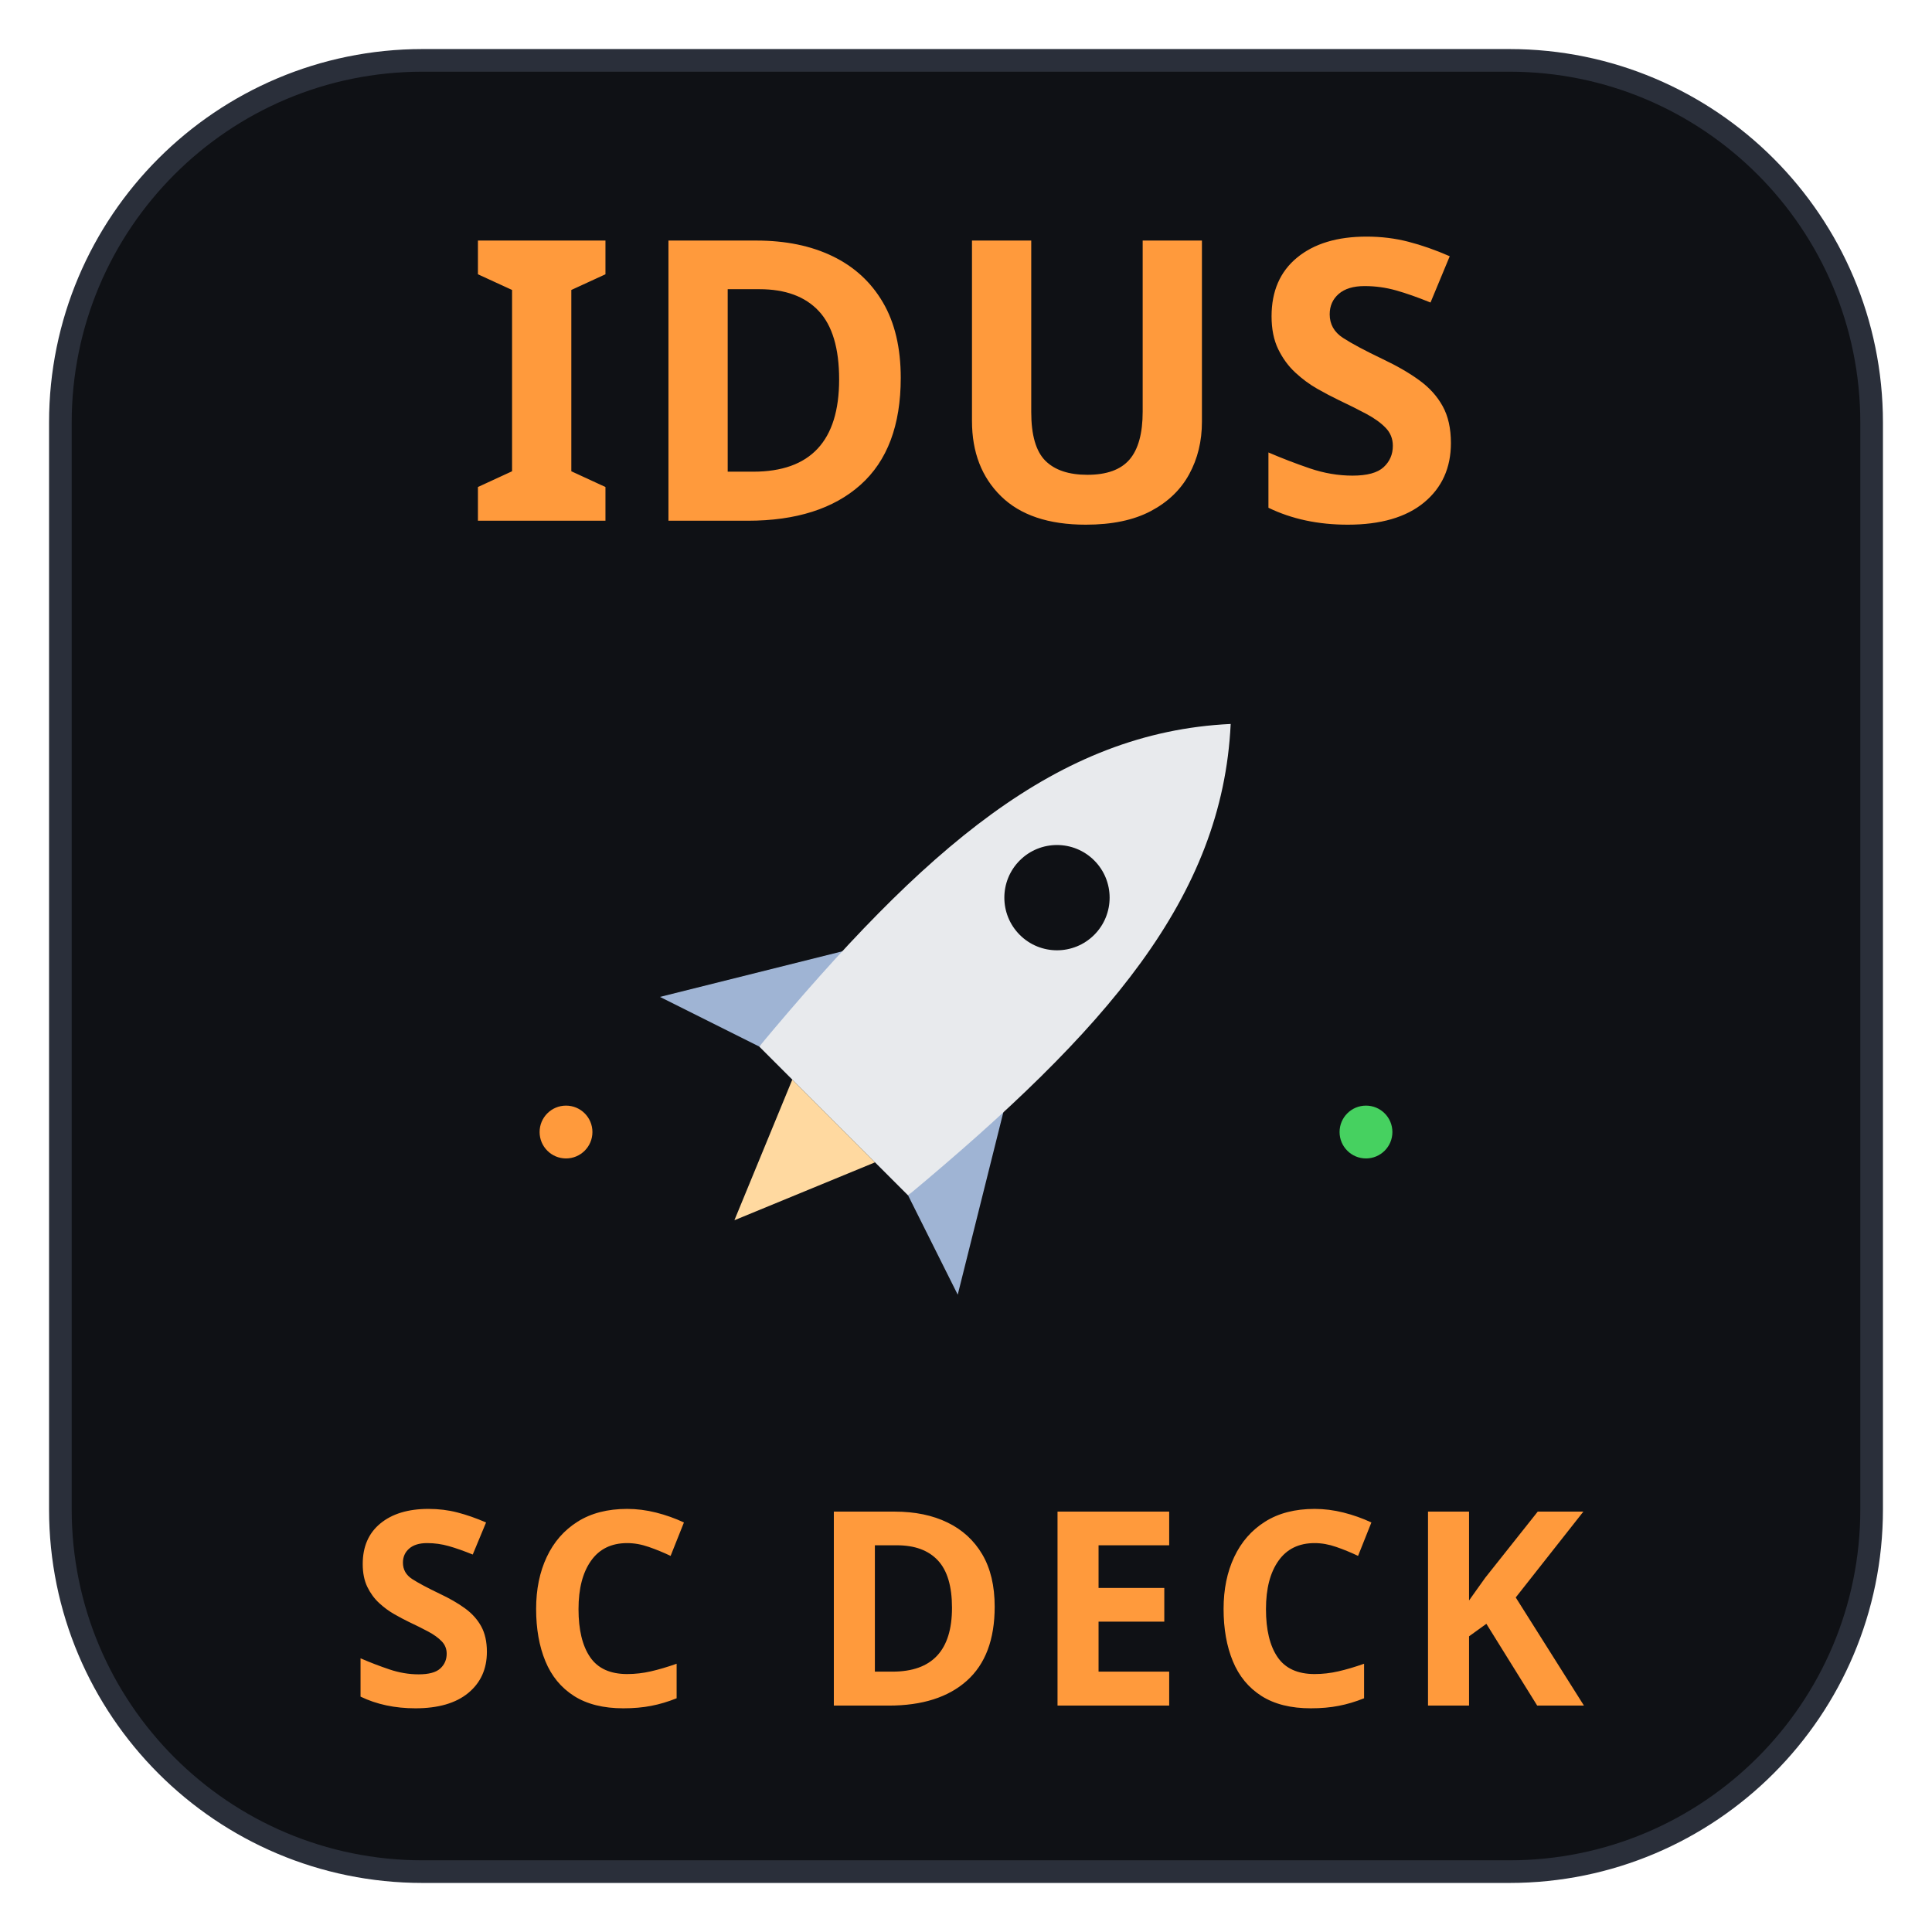
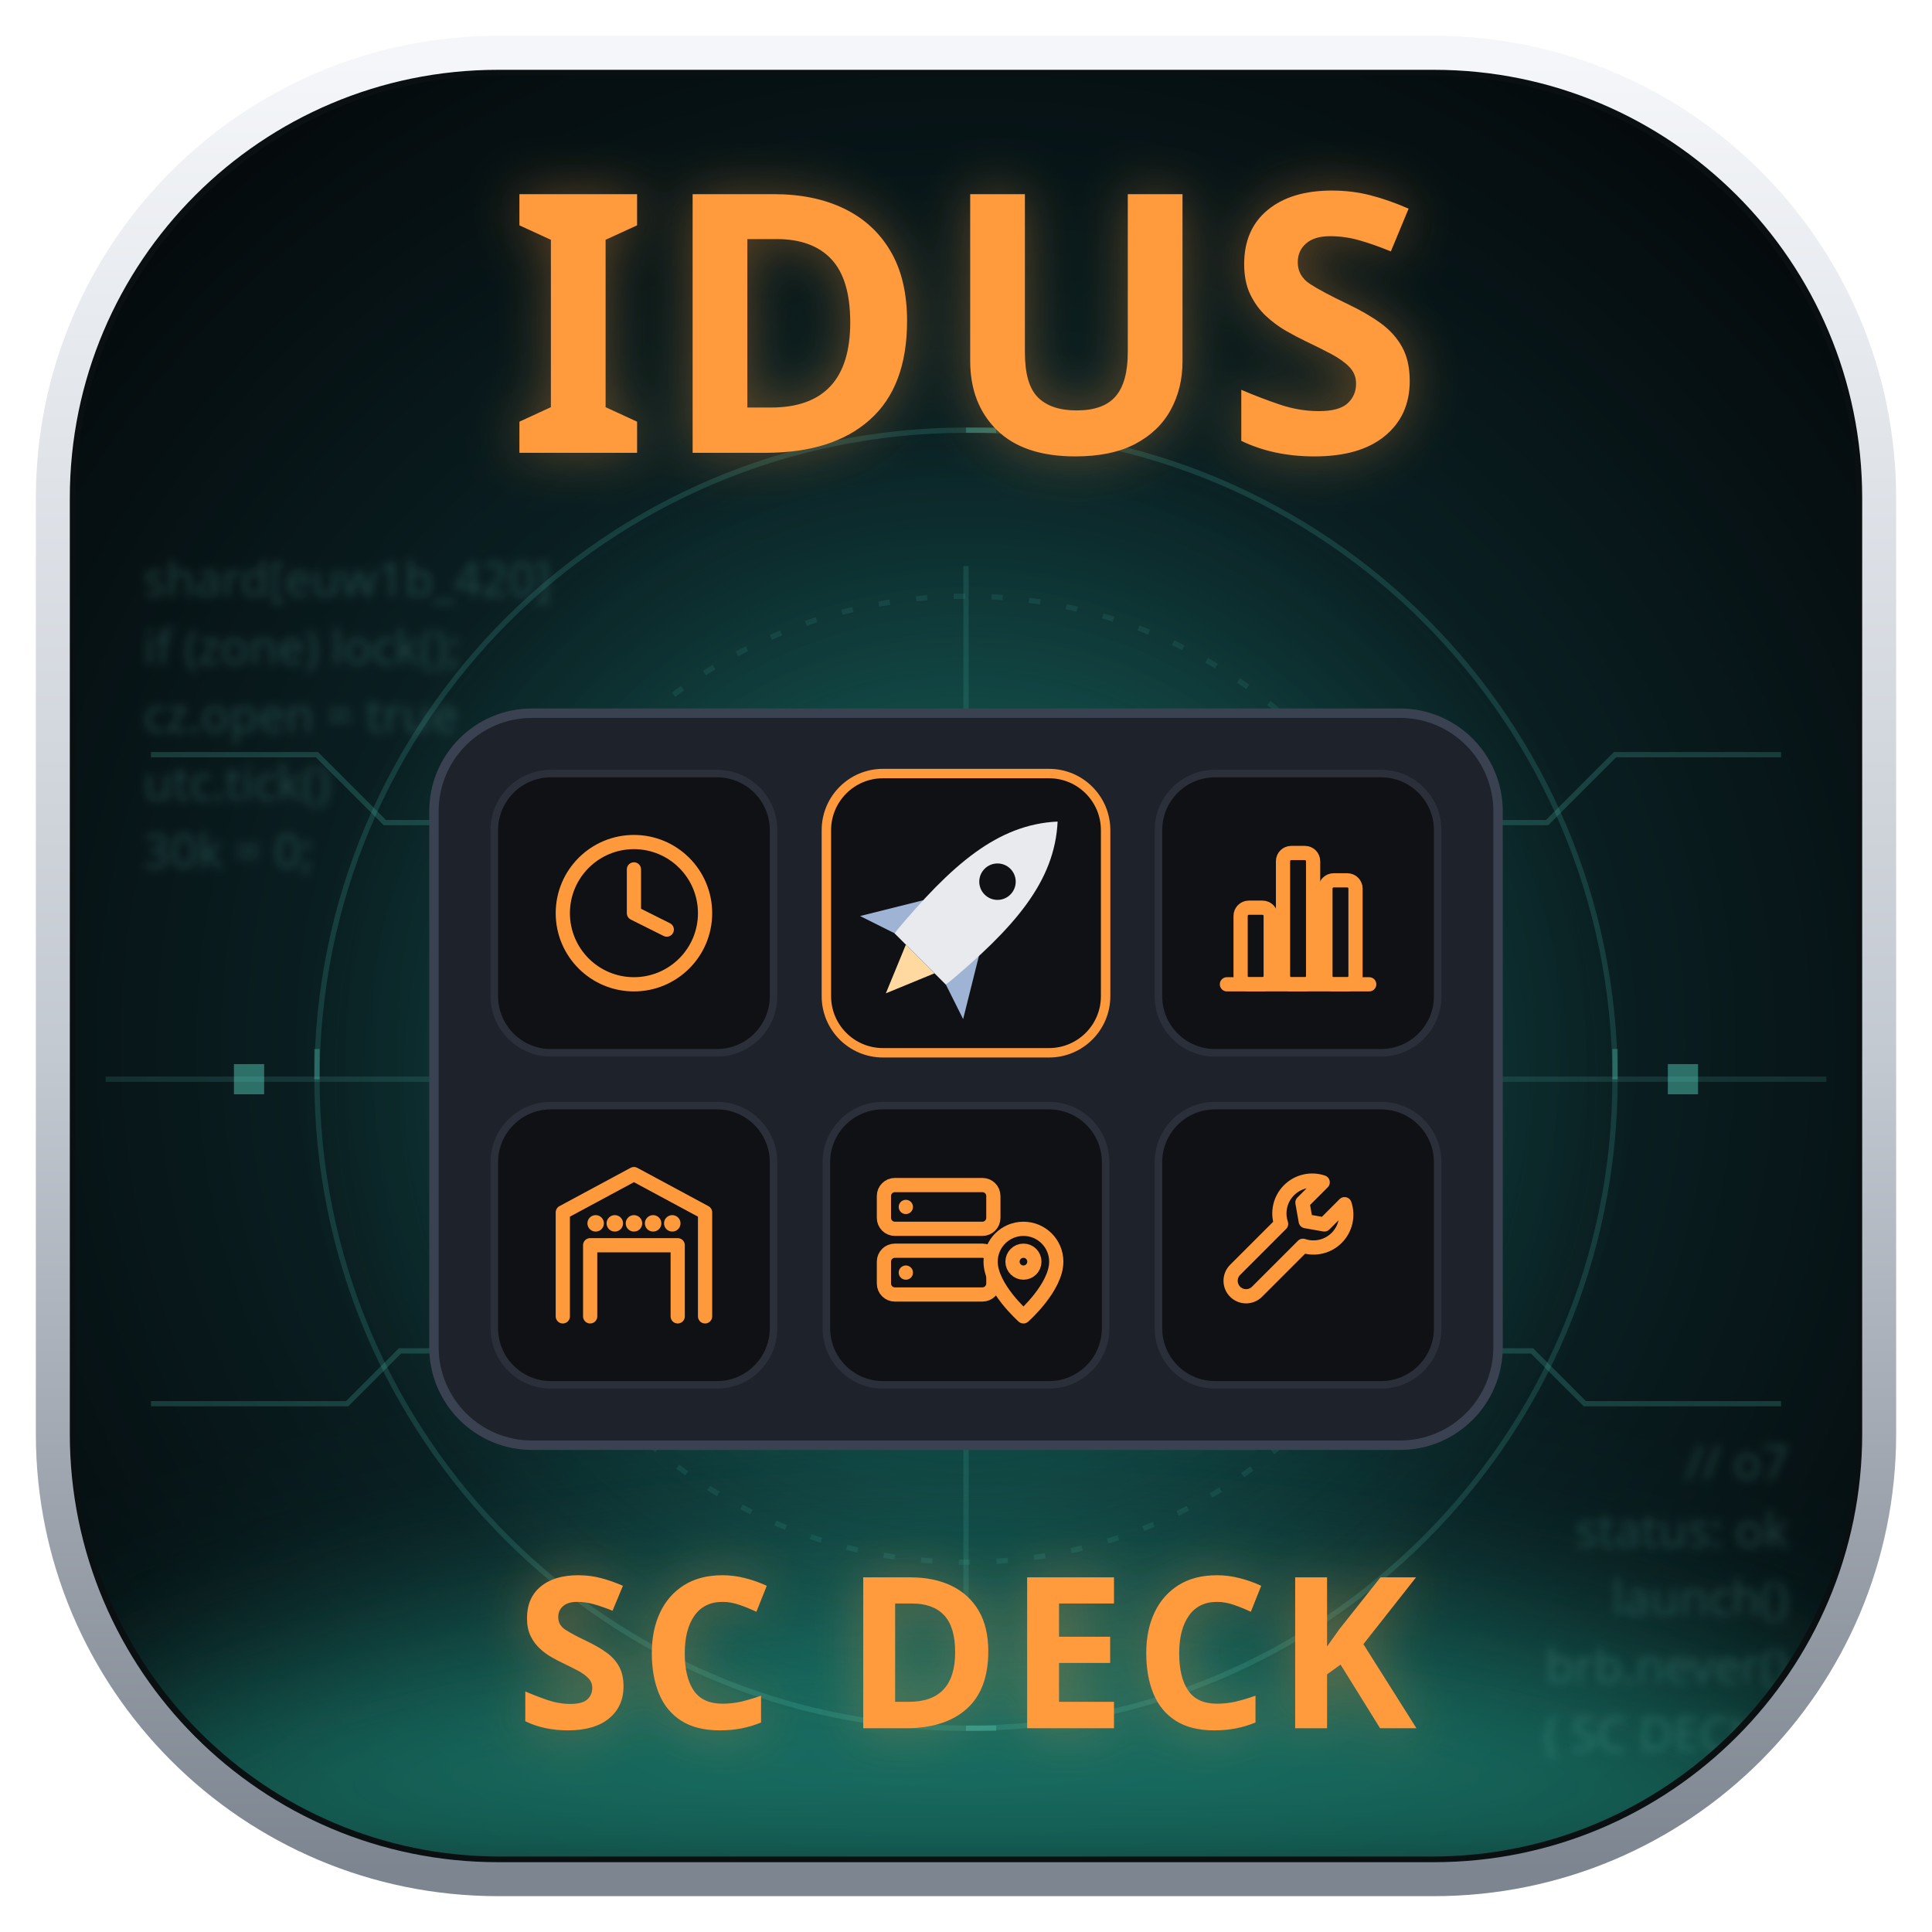
<svg xmlns="http://www.w3.org/2000/svg" width="512" height="512" viewBox="0 0 512 512">
-   <rect x="16" y="16" width="480" height="480" rx="96" fill="#0f1115" stroke="#2a2f3a" stroke-width="6" />
-   <text x="256" y="138" text-anchor="middle" font-family="Saira" font-weight="700" font-size="104" letter-spacing="4" fill="#ff9a3c">IDUS</text>
-   <g transform="translate(256 262) rotate(45) scale(3.1)">
-     <path d="M-9 4 L-18 19 L-9 16 Z M9 4 L18 19 L9 16 Z" fill="#9fb4d4" />
-     <path d="M-5 16 L0 28 L5 16 Z" fill="#ffd9a0" />
-     <path d="M0 -32 C10 -21 11 -6 9 16 L-9 16 C-11 -6 -10 -21 0 -32 Z" fill="#e8eaed" />
-     <circle cx="0" cy="-11" r="4.5" fill="#0f1115" />
+   <defs>
+     <clipPath id="sq">
+       <rect x="14" y="14" width="484" height="484" rx="118" />
+     </clipPath>
+     <radialGradient id="bg" cx="0.5" cy="0.54" r="0.62">
+       <stop offset="0" stop-color="#134846" />
+       <stop offset="0.42" stop-color="#0b2427" />
+       <stop offset="1" stop-color="#04080a" />
+     </radialGradient>
+     <radialGradient id="glow" cx="0.5" cy="0.5" r="0.5">
+       <stop offset="0" stop-color="#2ad1b2" stop-opacity="0.32" />
+       <stop offset="1" stop-color="#2ad1b2" stop-opacity="0" />
+     </radialGradient>
+     <linearGradient id="rim" x1="0" y1="0" x2="0" y2="1">
+       <stop offset="0" stop-color="#f4f6f9" />
+       <stop offset="0.55" stop-color="#c3c9d1" />
+       <stop offset="1" stop-color="#7d8590" />
+     </linearGradient>
+     <filter id="haze" x="-30%" y="-30%" width="160%" height="160%">
+       <feGaussianBlur stdDeviation="26" />
+     </filter>
+     <filter id="soft" x="-20%" y="-20%" width="140%" height="140%">
+       <feGaussianBlur stdDeviation="1.2" />
+     </filter>
+     <filter id="txt" x="-20%" y="-40%" width="140%" height="180%">
+       <feDropShadow dx="0" dy="0" stdDeviation="7" flood-color="#ff9a3c" flood-opacity="0.35" />
+     </filter>
+   </defs>
+   <g clip-path="url(#sq)">
+     <rect width="512" height="512" fill="url(#bg)" />
+     <ellipse cx="256" cy="540" rx="300" ry="120" fill="#27c2a8" opacity="0.5" filter="url(#haze)" />
+     <ellipse cx="256" cy="508" rx="190" ry="10" fill="#7ff0dc" opacity="0.35" filter="url(#haze)" />
+     <g stroke="#57d6c4" fill="none" stroke-width="1.4">
+       <circle cx="256" cy="286" r="172" opacity="0.16" />
+       <circle cx="256" cy="286" r="128" opacity="0.1" stroke-dasharray="3 7" />
+       <path d="M28 286 H484 M256 150 V430" opacity="0.14" />
+       <path d="M84 286 v-8 M428 286 v-8 M256 114 h8 M256 458 h8" opacity="0.3" />
+       <path d="M40 200 h44 l18 18 h30 M472 200 h-44 l-18 18 h-30 M40 372 h52 l14 -14 h26 M472 372 h-52 l-14 -14 h-26" opacity="0.2" />
+     </g>
+     <g fill="#57d6c4">
+       <rect x="62" y="282" width="8" height="8" opacity="0.45" />
+       <rect x="442" y="282" width="8" height="8" opacity="0.45" />
+     </g>
+     <g font-family="JetBrains Mono" font-size="12.5" fill="#7fe0d0" opacity="0.2" filter="url(#soft)">
+       <text x="38" y="158">shard[euw1b_420]</text>
+       <text x="38" y="176">if (zone) lock();</text>
+       <text x="38" y="194">cz.open = true</text>
+       <text x="38" y="212">  utc.tick()</text>
+       <text x="38" y="230">30k = 0;</text>
+       <text x="474" y="392" text-anchor="end">// o7</text>
+       <text x="474" y="410" text-anchor="end">status: ok</text>
+       <text x="474" y="428" text-anchor="end">  launch()</text>
+       <text x="474" y="446" text-anchor="end">brb.never()</text>
+       <text x="474" y="464" text-anchor="end">{ SC DECK }</text>
+     </g>
+     <circle cx="256" cy="286" r="175" fill="url(#glow)" />
+     <rect x="115" y="189" width="282" height="194" rx="26" fill="#1e222b" stroke="#3a4150" stroke-width="2.5" />
+     <rect x="131" y="205" width="74" height="74" rx="15" fill="#0f1115" stroke="#2a2f3a" stroke-width="2" />
+     <g transform="translate(168 242) scale(1.45) translate(-20 -20)">
+       <g fill="none" stroke="#ff9a3c" stroke-width="2.6" stroke-linecap="round" stroke-linejoin="round">
+         <circle cx="20" cy="20" r="13" />
+         <path d="M20 12 V20 L26 23" />
+       </g>
+     </g>
+     <rect x="219" y="205" width="74" height="74" rx="15" fill="#0f1115" stroke="#ff9a3c" stroke-width="2.5" />
+     <g transform="translate(256 242) scale(1.45) translate(-20 -20)">
+       <g transform="translate(20 20) rotate(45) scale(0.74)">
+         <path d="M-9 4 L-18 19 L-9 16 Z M9 4 L18 19 L9 16 Z" fill="#9fb4d4" />
+         <path d="M-5 16 L0 28 L5 16 Z" fill="#ffd9a0" />
+         <path d="M0 -32 C10 -21 11 -6 9 16 L-9 16 C-11 -6 -10 -21 0 -32 Z" fill="#e8eaed" />
+         <circle cx="0" cy="-11" r="4.5" fill="#0f1115" />
+       </g>
+     </g>
+     <rect x="307" y="205" width="74" height="74" rx="15" fill="#0f1115" stroke="#2a2f3a" stroke-width="2" />
+     <g transform="translate(344 242) scale(1.45) translate(-20 -20)">
+       <g fill="none" stroke="#ff9a3c" stroke-width="2.6" stroke-linecap="round" stroke-linejoin="round">
+         <path d="M7 33h26" />
+         <rect x="9.5" y="19" width="5.5" height="14" rx="1.5" />
+         <rect x="17.25" y="9" width="5.5" height="24" rx="1.5" />
+         <rect x="25" y="14" width="5.5" height="19" rx="1.5" />
+       </g>
+     </g>
+     <rect x="131" y="293" width="74" height="74" rx="15" fill="#0f1115" stroke="#2a2f3a" stroke-width="2" />
+     <g transform="translate(168 330) scale(1.45) translate(-20 -20)">
+       <g fill="none" stroke="#ff9a3c" stroke-width="2.6" stroke-linecap="round" stroke-linejoin="round">
+         <path d="M7 33 V14 L20 7 L33 14 V33" />
+         <path d="M12 33 V20 H28 V33" />
+         <path d="M13 16h.01M16.5 16h.01M20 16h.01M23.5 16h.01M27 16h.01" stroke-width="3" />
+       </g>
+     </g>
+     <rect x="219" y="293" width="74" height="74" rx="15" fill="#0f1115" stroke="#2a2f3a" stroke-width="2" />
+     <g transform="translate(256 330) scale(1.45) translate(-20 -20)">
+       <g fill="none" stroke="#ff9a3c" stroke-width="2.6" stroke-linecap="round" stroke-linejoin="round">
+         <rect x="5" y="9" width="20" height="8" rx="2" />
+         <rect x="5" y="21" width="20" height="8" rx="2" />
+         <path d="M9 13h.01M9 25h.01" />
+         <path d="M30.5 33s6-5.3 6-10a6 6 0 0 0-12 0c0 4.7 6 10 6 10z" fill="#0f1115" />
+         <circle cx="30.5" cy="23" r="2" />
+       </g>
+     </g>
+     <rect x="307" y="293" width="74" height="74" rx="15" fill="#0f1115" stroke="#2a2f3a" stroke-width="2" />
+     <g transform="translate(344 330) scale(1.45) translate(-20 -20)">
+       <g fill="none" stroke="#ff9a3c" stroke-width="2.6" stroke-linecap="round" stroke-linejoin="round">
+         <path d="M24.5 8.5a6 6 0 0 0-7.6 7.6L8.5 24.5a2.8 2.8 0 0 0 4 4l8.4-8.4a6 6 0 0 0 7.6-7.6l-3.7 3.7-3.4-.6-.6-3.4z" />
+       </g>
+     </g>
+     <text x="256" y="120" text-anchor="middle" font-family="Saira" font-weight="700" font-size="96" letter-spacing="3" fill="#ff9a3c" filter="url(#txt)">IDUS</text>
+     <text x="256" y="458" text-anchor="middle" font-family="IBM Plex Sans" font-weight="700" font-size="56" letter-spacing="2" fill="#ff9a3c" filter="url(#txt)">SC DECK</text>
  </g>
-   <g fill="#ff9a3c">
-     <circle cx="150" cy="300" r="7" />
-     <circle cx="362" cy="300" r="7" fill="#46d160" />
-   </g>
-   <text x="256" y="452" text-anchor="middle" font-family="Saira" font-weight="700" font-size="72" letter-spacing="6" fill="#ff9a3c">SC DECK</text>
+   <rect x="18.5" y="18.5" width="475" height="475" rx="114" fill="none" stroke="#0a1012" stroke-width="3" />
+   <rect x="14" y="14" width="484" height="484" rx="118" fill="none" stroke="url(#rim)" stroke-width="9" />
</svg>
